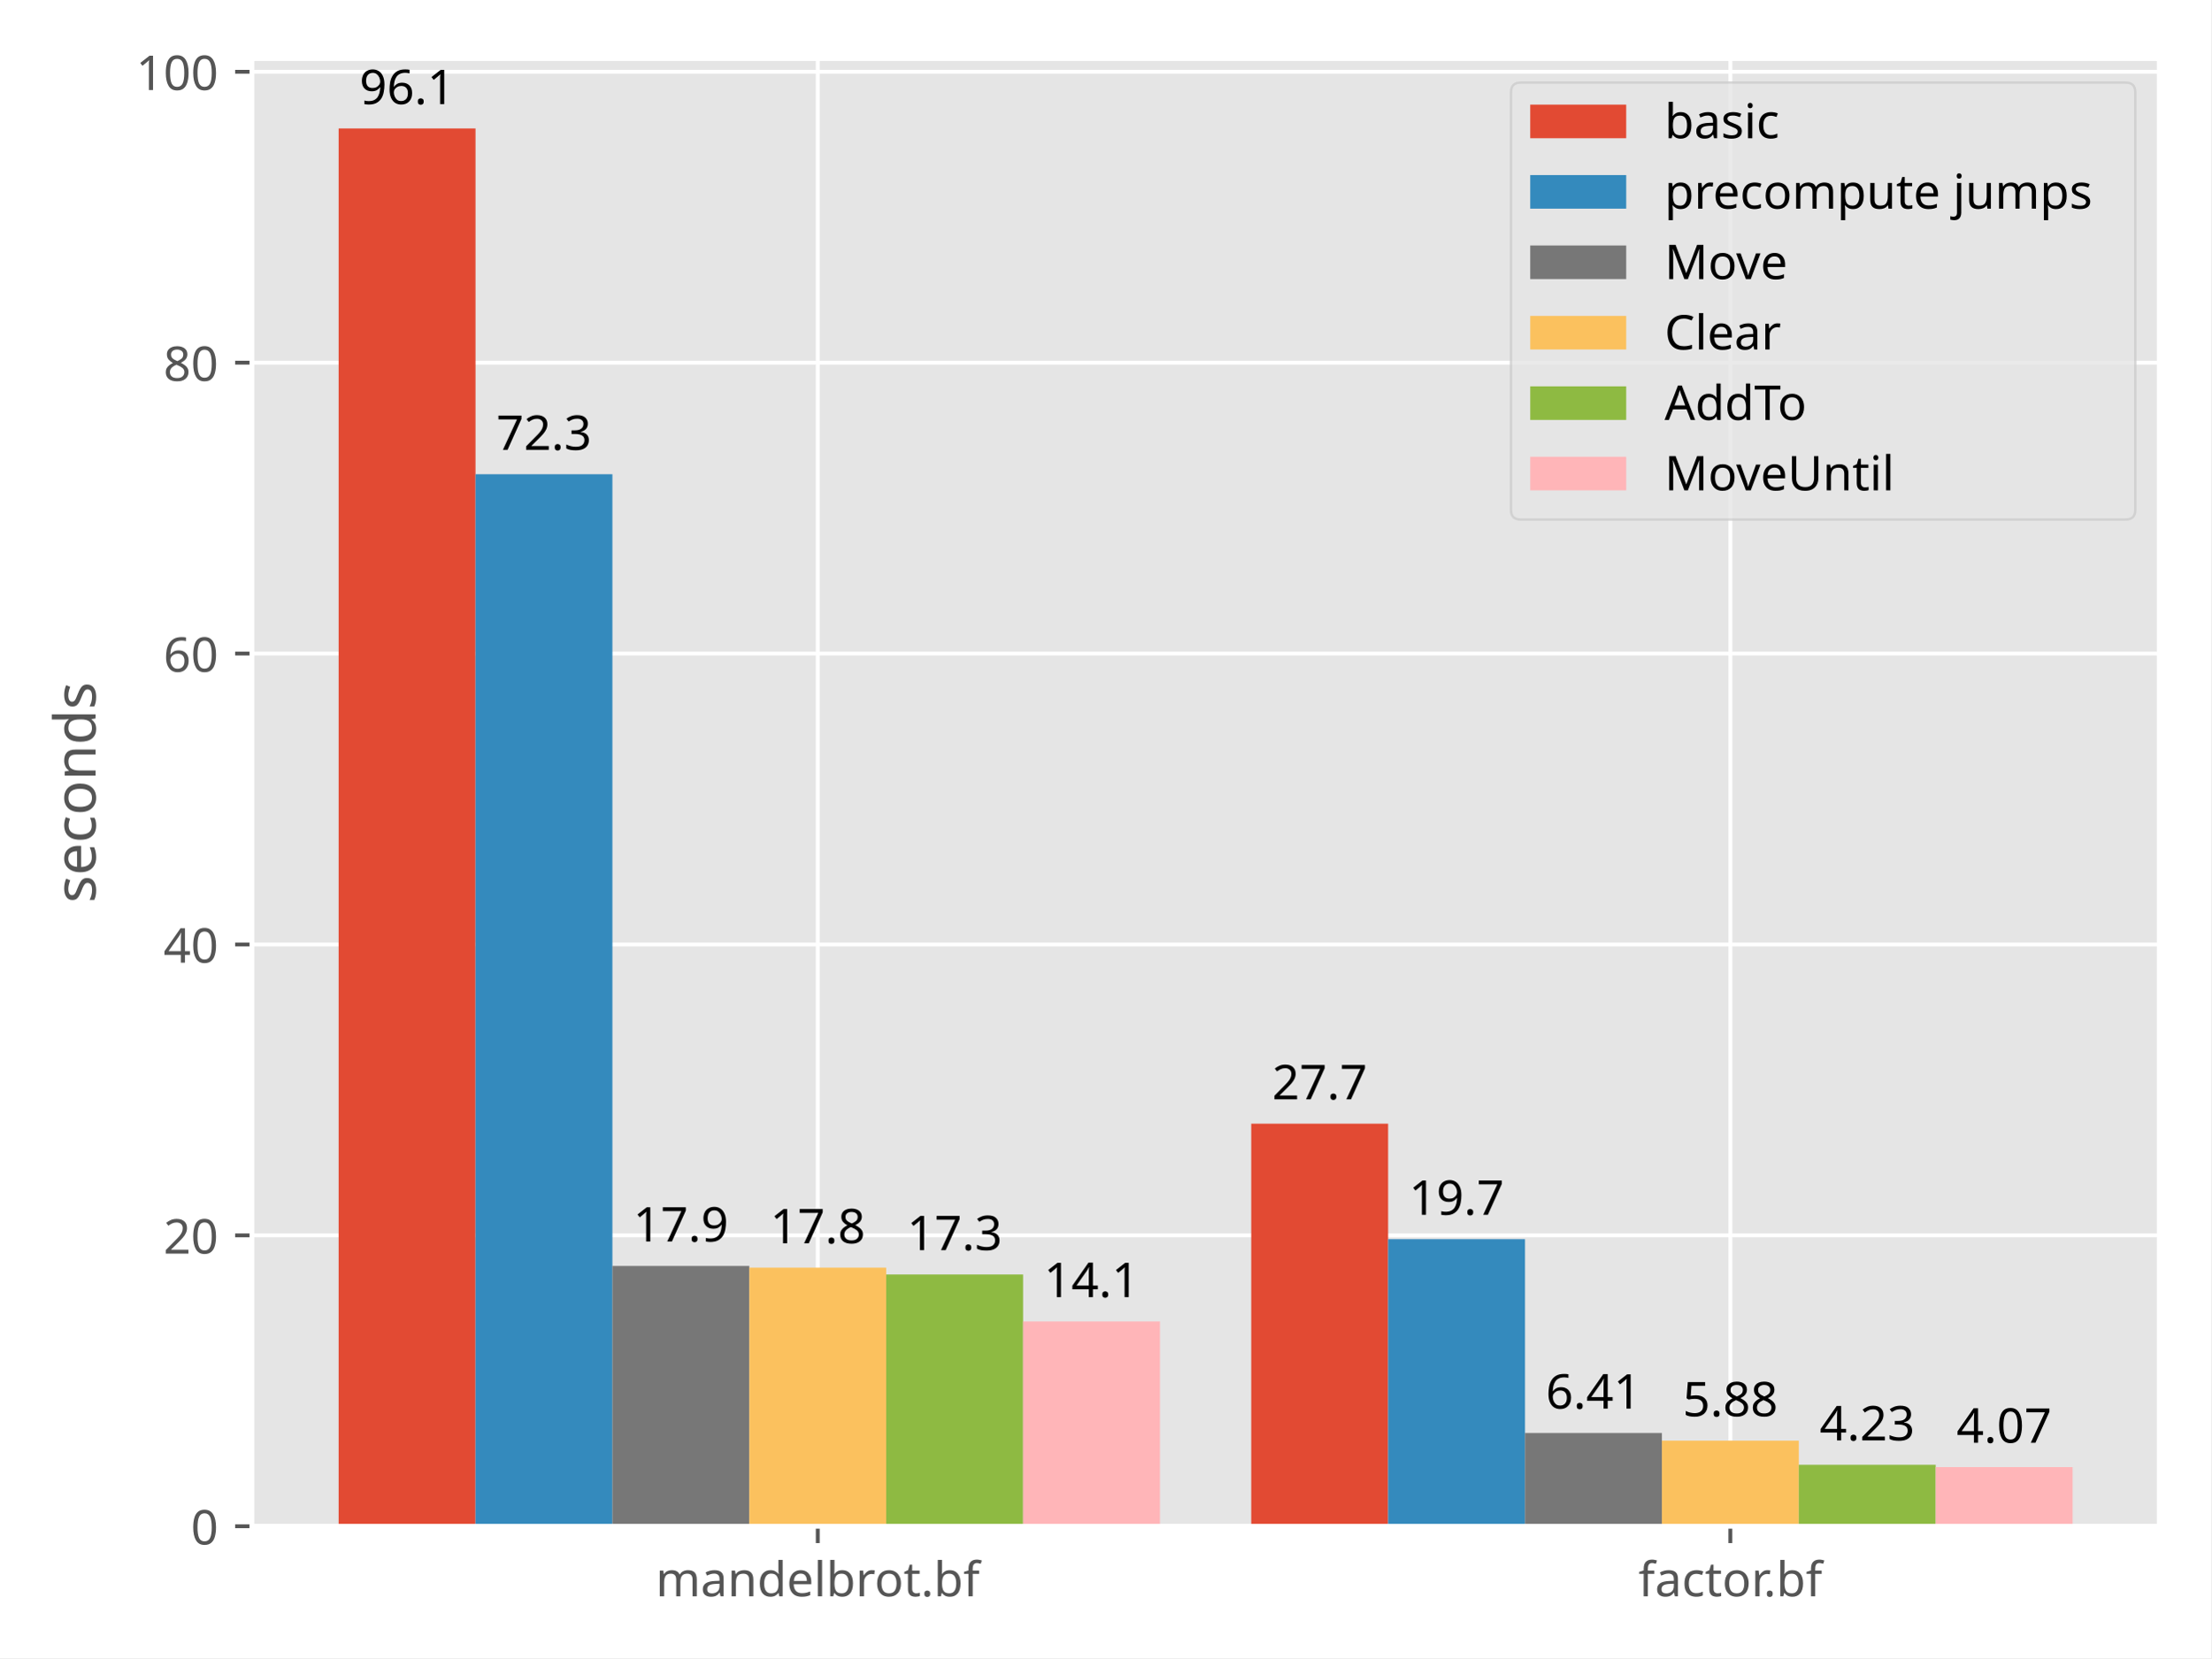
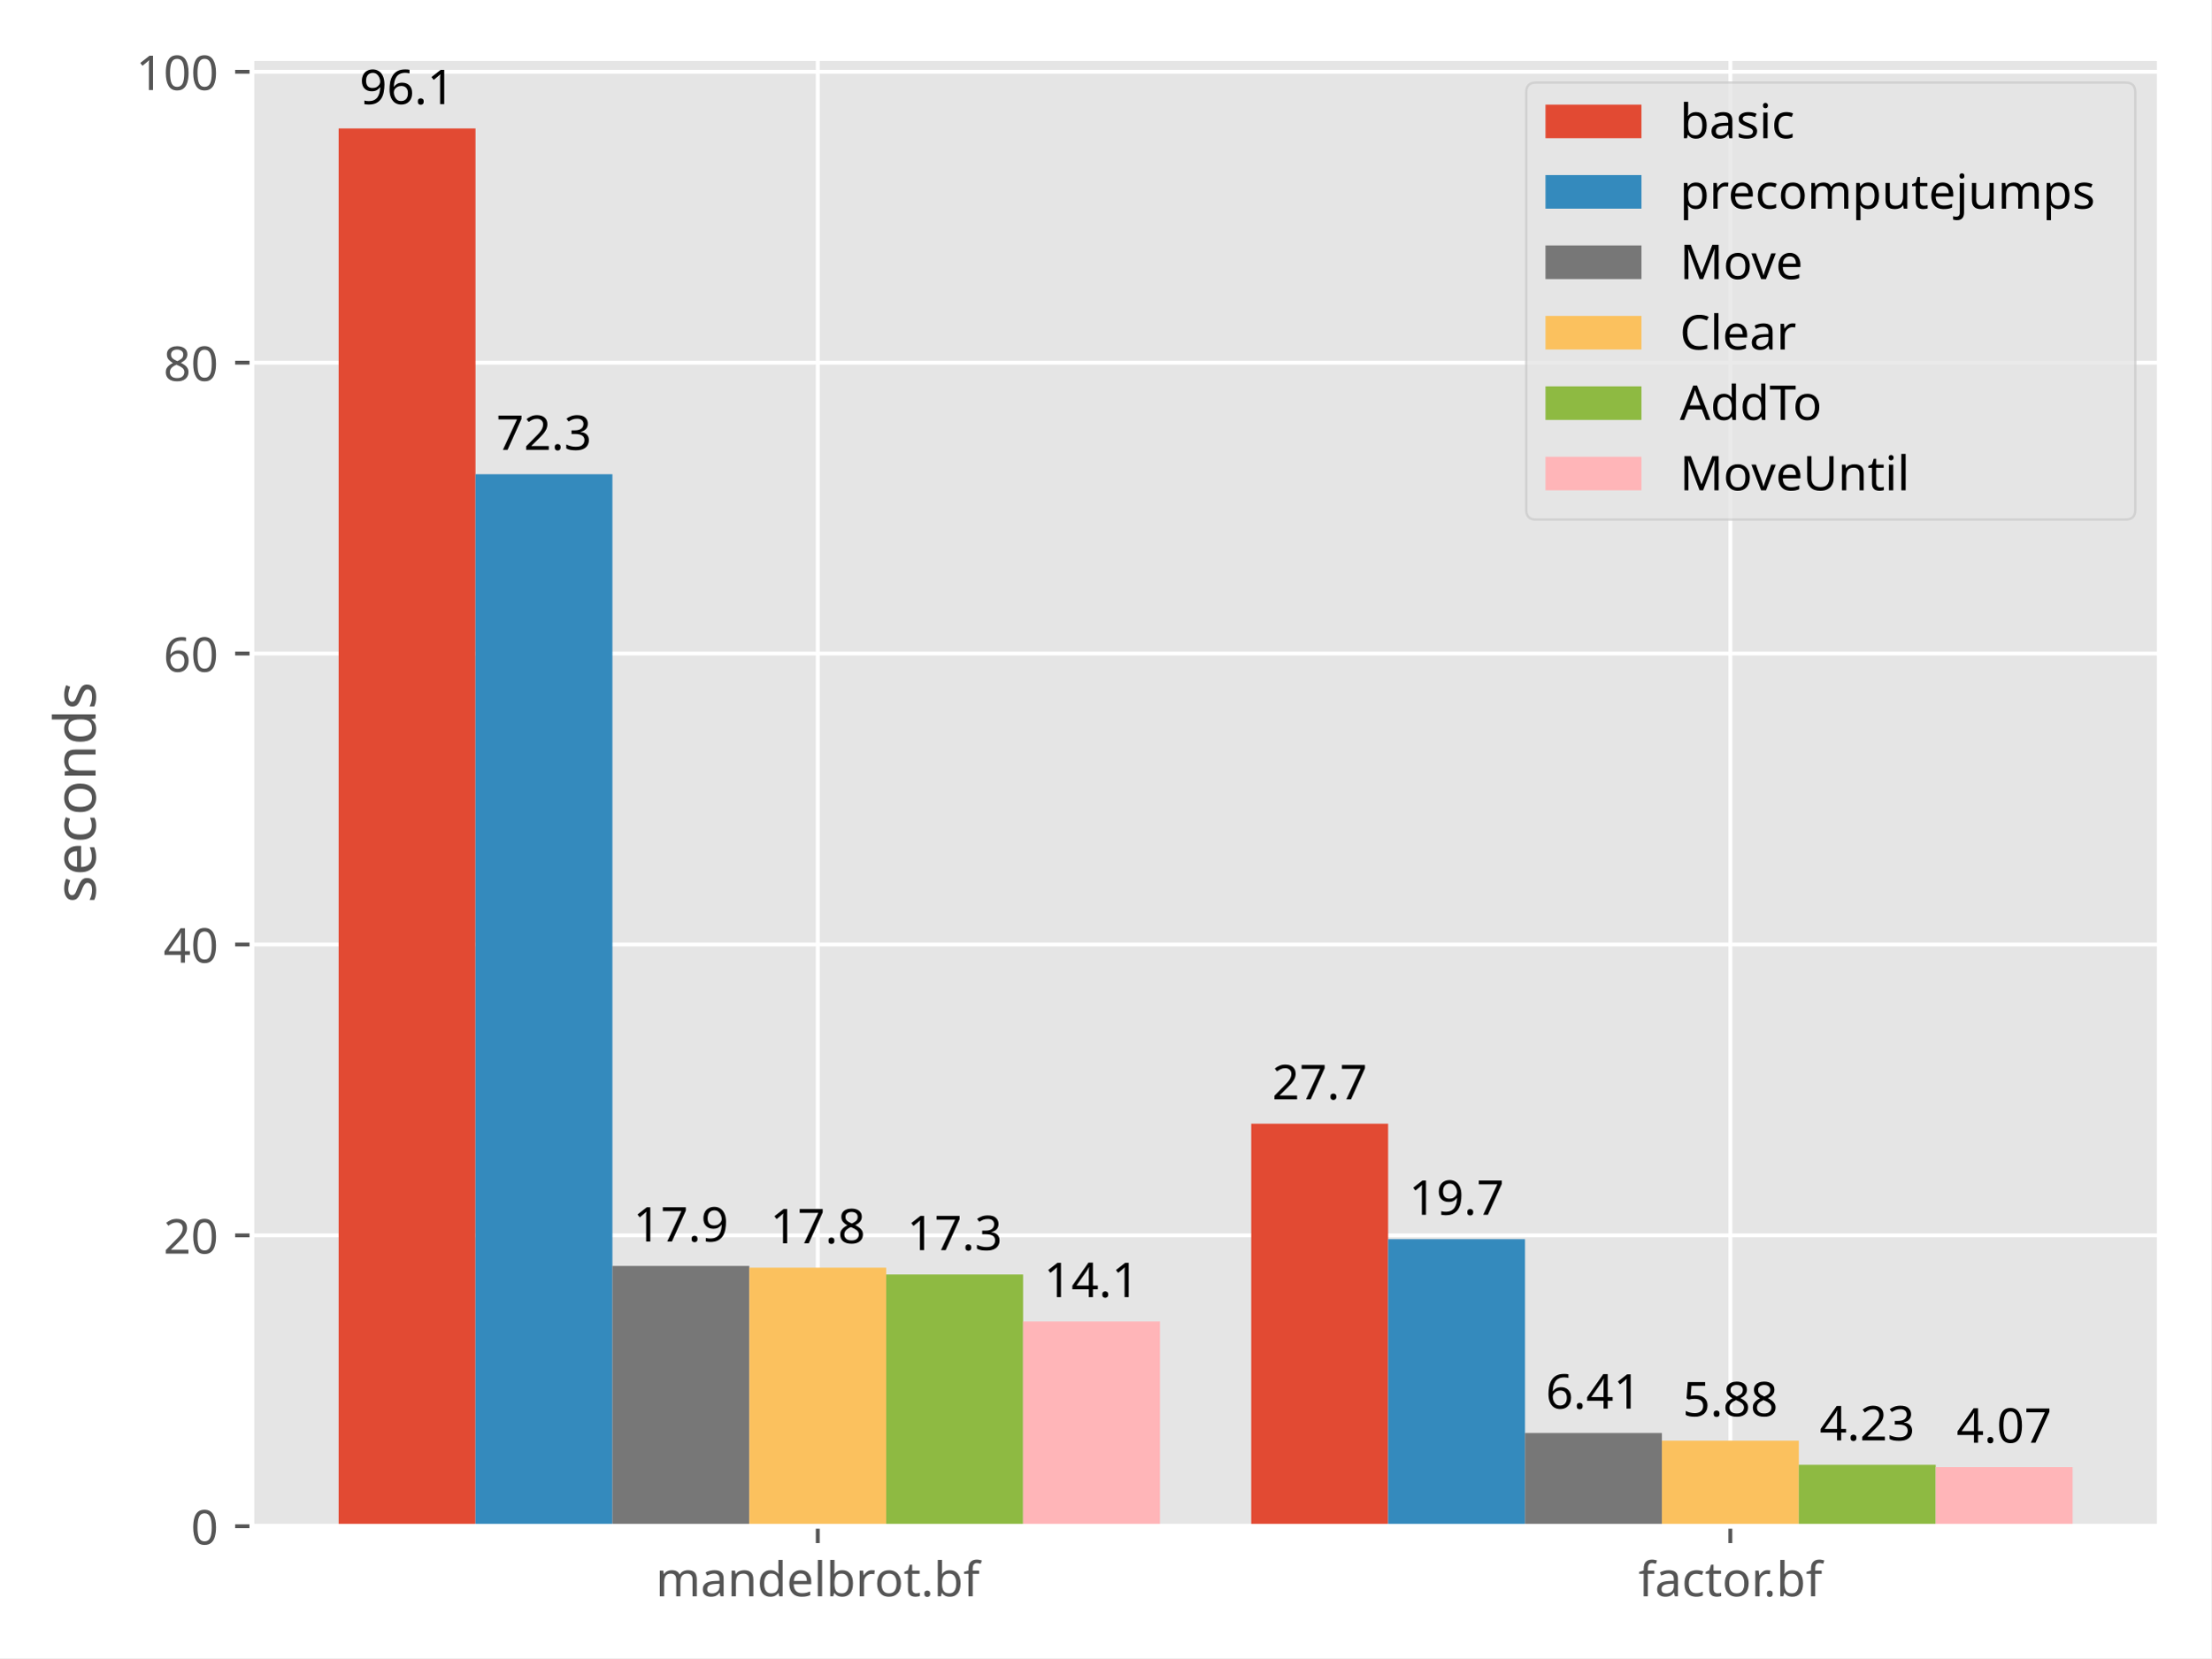
<svg xmlns="http://www.w3.org/2000/svg" xmlns:xlink="http://www.w3.org/1999/xlink" width="460.8pt" height="345.6pt" viewBox="0 0 460.8 345.6" version="1.1">
  <defs>
    <style type="text/css">*{stroke-linejoin: round; stroke-linecap: butt}</style>
  </defs>
  <g id="figure_1">
    <g id="patch_1">
      <path d="M 0 345.6  L 460.8 345.6  L 460.8 0  L 0 0  z " style="fill: #ffffff" />
    </g>
    <g id="axes_1">
      <g id="patch_2">
        <path d="M 52.501 318.122  L 450 318.122  L 450 12.213  L 52.501 12.213  z " style="fill: #e5e5e5" />
      </g>
      <g id="matplotlib.axis_1">
        <g id="xtick_1">
          <g id="line2d_1">
-             <path d="M 170.42 318.122  L 170.42 12.213  " clip-path="url(#pa2f30c577d)" style="fill: none; stroke: #ffffff; stroke-width: 0.8; stroke-linecap: square" />
+             <path d="M 170.42 318.122  L 170.42 12.213  " clip-path="url(#p7272bef656)" style="fill: none; stroke: #ffffff; stroke-width: 0.8; stroke-linecap: square" />
          </g>
          <g id="line2d_2">
            <defs>
-               <path id="m6fac9de14e" d="M 0 0  L 0 3.5  " style="stroke: #555555; stroke-width: 0.8" />
+               <path id="md9956f434b" d="M 0 0  L 0 3.5  " style="stroke: #555555; stroke-width: 0.8" />
            </defs>
            <g>
-               <use xlink:href="#m6fac9de14e" x="170.42" y="318.122" style="fill: #555555; stroke: #555555; stroke-width: 0.8" />
+               <use xlink:href="#md9956f434b" x="170.42" y="318.122" style="fill: #555555; stroke: #555555; stroke-width: 0.8" />
            </g>
          </g>
          <g id="text_1">
            <text style="fill: #555555; font: 10px 'Verdana'; text-anchor: middle" x="170.42" y="332.72" transform="rotate(-0, 170.4195, 332.7203)">mandelbrot.bf</text>
          </g>
        </g>
        <g id="xtick_2">
          <g id="line2d_3">
-             <path d="M 360.61 318.122  L 360.61 12.213  " clip-path="url(#pa2f30c577d)" style="fill: none; stroke: #ffffff; stroke-width: 0.8; stroke-linecap: square" />
+             <path d="M 360.61 318.122  L 360.61 12.213  " clip-path="url(#p7272bef656)" style="fill: none; stroke: #ffffff; stroke-width: 0.8; stroke-linecap: square" />
          </g>
          <g id="line2d_4">
            <g>
-               <use xlink:href="#m6fac9de14e" x="360.61" y="318.122" style="fill: #555555; stroke: #555555; stroke-width: 0.8" />
+               <use xlink:href="#md9956f434b" x="360.61" y="318.122" style="fill: #555555; stroke: #555555; stroke-width: 0.8" />
            </g>
          </g>
          <g id="text_2">
            <text style="fill: #555555; font: 10px 'Verdana'; text-anchor: middle" x="360.61" y="332.72" transform="rotate(-0, 360.6103, 332.7203)">factor.bf</text>
          </g>
        </g>
      </g>
      <g id="matplotlib.axis_2">
        <g id="ytick_1">
          <g id="line2d_5">
-             <path d="M 52.501 318.122  L 450 318.122  " clip-path="url(#pa2f30c577d)" style="fill: none; stroke: #ffffff; stroke-width: 0.8; stroke-linecap: square" />
+             <path d="M 52.501 318.122  L 450 318.122  " clip-path="url(#p7272bef656)" style="fill: none; stroke: #ffffff; stroke-width: 0.8; stroke-linecap: square" />
          </g>
          <g id="line2d_6">
            <defs>
-               <path id="mab53e66b1a" d="M 0 0  L -3.5 0  " style="stroke: #555555; stroke-width: 0.8" />
+               <path id="mf716fc9c56" d="M 0 0  L -3.5 0  " style="stroke: #555555; stroke-width: 0.8" />
            </defs>
            <g>
-               <use xlink:href="#mab53e66b1a" x="52.501" y="318.122" style="fill: #555555; stroke: #555555; stroke-width: 0.8" />
+               <use xlink:href="#mf716fc9c56" x="52.501" y="318.122" style="fill: #555555; stroke: #555555; stroke-width: 0.8" />
            </g>
          </g>
          <g id="text_3">
            <text style="fill: #555555; font: 10px 'Verdana'; text-anchor: end" x="45.501" y="321.921" transform="rotate(-0, 45.50125, 321.9211)">0</text>
          </g>
        </g>
        <g id="ytick_2">
          <g id="line2d_7">
-             <path d="M 52.501 257.489  L 450 257.489  " clip-path="url(#pa2f30c577d)" style="fill: none; stroke: #ffffff; stroke-width: 0.8; stroke-linecap: square" />
+             <path d="M 52.501 257.489  L 450 257.489  " clip-path="url(#p7272bef656)" style="fill: none; stroke: #ffffff; stroke-width: 0.8; stroke-linecap: square" />
          </g>
          <g id="line2d_8">
            <g>
-               <use xlink:href="#mab53e66b1a" x="52.501" y="257.489" style="fill: #555555; stroke: #555555; stroke-width: 0.8" />
+               <use xlink:href="#mf716fc9c56" x="52.501" y="257.489" style="fill: #555555; stroke: #555555; stroke-width: 0.8" />
            </g>
          </g>
          <g id="text_4">
            <text style="fill: #555555; font: 10px 'Verdana'; text-anchor: end" x="45.501" y="261.288" transform="rotate(-0, 45.50125, 261.288)">20</text>
          </g>
        </g>
        <g id="ytick_3">
          <g id="line2d_9">
-             <path d="M 52.501 196.856  L 450 196.856  " clip-path="url(#pa2f30c577d)" style="fill: none; stroke: #ffffff; stroke-width: 0.8; stroke-linecap: square" />
+             <path d="M 52.501 196.856  L 450 196.856  " clip-path="url(#p7272bef656)" style="fill: none; stroke: #ffffff; stroke-width: 0.8; stroke-linecap: square" />
          </g>
          <g id="line2d_10">
            <g>
-               <use xlink:href="#mab53e66b1a" x="52.501" y="196.856" style="fill: #555555; stroke: #555555; stroke-width: 0.8" />
+               <use xlink:href="#mf716fc9c56" x="52.501" y="196.856" style="fill: #555555; stroke: #555555; stroke-width: 0.8" />
            </g>
          </g>
          <g id="text_5">
            <text style="fill: #555555; font: 10px 'Verdana'; text-anchor: end" x="45.501" y="200.655" transform="rotate(-0, 45.50125, 200.6548)">40</text>
          </g>
        </g>
        <g id="ytick_4">
          <g id="line2d_11">
-             <path d="M 52.501 136.222  L 450 136.222  " clip-path="url(#pa2f30c577d)" style="fill: none; stroke: #ffffff; stroke-width: 0.8; stroke-linecap: square" />
+             <path d="M 52.501 136.222  L 450 136.222  " clip-path="url(#p7272bef656)" style="fill: none; stroke: #ffffff; stroke-width: 0.8; stroke-linecap: square" />
          </g>
          <g id="line2d_12">
            <g>
-               <use xlink:href="#mab53e66b1a" x="52.501" y="136.222" style="fill: #555555; stroke: #555555; stroke-width: 0.8" />
+               <use xlink:href="#mf716fc9c56" x="52.501" y="136.222" style="fill: #555555; stroke: #555555; stroke-width: 0.8" />
            </g>
          </g>
          <g id="text_6">
            <text style="fill: #555555; font: 10px 'Verdana'; text-anchor: end" x="45.501" y="140.022" transform="rotate(-0, 45.50125, 140.0217)">60</text>
          </g>
        </g>
        <g id="ytick_5">
          <g id="line2d_13">
-             <path d="M 52.501 75.589  L 450 75.589  " clip-path="url(#pa2f30c577d)" style="fill: none; stroke: #ffffff; stroke-width: 0.8; stroke-linecap: square" />
+             <path d="M 52.501 75.589  L 450 75.589  " clip-path="url(#p7272bef656)" style="fill: none; stroke: #ffffff; stroke-width: 0.8; stroke-linecap: square" />
          </g>
          <g id="line2d_14">
            <g>
-               <use xlink:href="#mab53e66b1a" x="52.501" y="75.589" style="fill: #555555; stroke: #555555; stroke-width: 0.8" />
+               <use xlink:href="#mf716fc9c56" x="52.501" y="75.589" style="fill: #555555; stroke: #555555; stroke-width: 0.8" />
            </g>
          </g>
          <g id="text_7">
            <text style="fill: #555555; font: 10px 'Verdana'; text-anchor: end" x="45.501" y="79.389" transform="rotate(-0, 45.50125, 79.38852)">80</text>
          </g>
        </g>
        <g id="ytick_6">
          <g id="line2d_15">
-             <path d="M 52.501 14.956  L 450 14.956  " clip-path="url(#pa2f30c577d)" style="fill: none; stroke: #ffffff; stroke-width: 0.8; stroke-linecap: square" />
+             <path d="M 52.501 14.956  L 450 14.956  " clip-path="url(#p7272bef656)" style="fill: none; stroke: #ffffff; stroke-width: 0.8; stroke-linecap: square" />
          </g>
          <g id="line2d_16">
            <g>
-               <use xlink:href="#mab53e66b1a" x="52.501" y="14.956" style="fill: #555555; stroke: #555555; stroke-width: 0.8" />
+               <use xlink:href="#mf716fc9c56" x="52.501" y="14.956" style="fill: #555555; stroke: #555555; stroke-width: 0.8" />
            </g>
          </g>
          <g id="text_8">
            <text style="fill: #555555; font: 10px 'Verdana'; text-anchor: end" x="45.501" y="18.755" transform="rotate(-0, 45.50125, 18.75537)">100</text>
          </g>
        </g>
        <g id="text_9">
          <text style="fill: #555555; font: 12px 'Verdana'; text-anchor: middle" x="19.918" y="165.167" transform="rotate(-90, 19.91812, 165.1672)">seconds</text>
        </g>
      </g>
      <g id="patch_3">
-         <path d="M 70.569 318.122  L 99.098 318.122  L 99.098 26.78  L 70.569 26.78  z " clip-path="url(#pa2f30c577d)" style="fill: #e24a33" />
+         <path d="M 70.569 318.122  L 99.098 318.122  L 99.098 26.78  L 70.569 26.78  z " clip-path="url(#p7272bef656)" style="fill: #e24a33" />
      </g>
      <g id="patch_4">
-         <path d="M 260.76 318.122  L 289.289 318.122  L 289.289 234.206  L 260.76 234.206  z " clip-path="url(#pa2f30c577d)" style="fill: #e24a33" />
+         <path d="M 260.76 318.122  L 289.289 318.122  L 289.289 234.206  L 260.76 234.206  z " clip-path="url(#p7272bef656)" style="fill: #e24a33" />
      </g>
      <g id="patch_5">
-         <path d="M 99.098 318.122  L 127.627 318.122  L 127.627 98.842  L 99.098 98.842  z " clip-path="url(#pa2f30c577d)" style="fill: #348abd" />
+         <path d="M 99.098 318.122  L 127.627 318.122  L 127.627 98.842  L 99.098 98.842  z " clip-path="url(#p7272bef656)" style="fill: #348abd" />
      </g>
      <g id="patch_6">
-         <path d="M 289.289 318.122  L 317.817 318.122  L 317.817 258.277  L 289.289 258.277  z " clip-path="url(#pa2f30c577d)" style="fill: #348abd" />
+         <path d="M 289.289 318.122  L 317.817 318.122  L 317.817 258.277  L 289.289 258.277  z " clip-path="url(#p7272bef656)" style="fill: #348abd" />
      </g>
      <g id="patch_7">
-         <path d="M 127.627 318.122  L 156.155 318.122  L 156.155 263.855  L 127.627 263.855  z " clip-path="url(#pa2f30c577d)" style="fill: #777777" />
+         <path d="M 127.627 318.122  L 156.155 318.122  L 156.155 263.855  L 127.627 263.855  z " clip-path="url(#p7272bef656)" style="fill: #777777" />
      </g>
      <g id="patch_8">
-         <path d="M 317.817 318.122  L 346.346 318.122  L 346.346 298.68  L 317.817 298.68  z " clip-path="url(#pa2f30c577d)" style="fill: #777777" />
+         <path d="M 317.817 318.122  L 346.346 318.122  L 346.346 298.68  L 317.817 298.68  z " clip-path="url(#p7272bef656)" style="fill: #777777" />
      </g>
      <g id="patch_9">
-         <path d="M 156.155 318.122  L 184.684 318.122  L 184.684 264.219  L 156.155 264.219  z " clip-path="url(#pa2f30c577d)" style="fill: #fbc15e" />
+         <path d="M 156.155 318.122  L 184.684 318.122  L 184.684 264.219  L 156.155 264.219  z " clip-path="url(#p7272bef656)" style="fill: #fbc15e" />
      </g>
      <g id="patch_10">
-         <path d="M 346.346 318.122  L 374.875 318.122  L 374.875 300.281  L 346.346 300.281  z " clip-path="url(#pa2f30c577d)" style="fill: #fbc15e" />
+         <path d="M 346.346 318.122  L 374.875 318.122  L 374.875 300.281  L 346.346 300.281  z " clip-path="url(#p7272bef656)" style="fill: #fbc15e" />
      </g>
      <g id="patch_11">
-         <path d="M 184.684 318.122  L 213.212 318.122  L 213.212 265.644  L 184.684 265.644  z " clip-path="url(#pa2f30c577d)" style="fill: #8eba42" />
+         <path d="M 184.684 318.122  L 213.212 318.122  L 213.212 265.644  L 184.684 265.644  z " clip-path="url(#p7272bef656)" style="fill: #8eba42" />
      </g>
      <g id="patch_12">
-         <path d="M 374.875 318.122  L 403.403 318.122  L 403.403 305.307  L 374.875 305.307  z " clip-path="url(#pa2f30c577d)" style="fill: #8eba42" />
+         <path d="M 374.875 318.122  L 403.403 318.122  L 403.403 305.307  L 374.875 305.307  z " clip-path="url(#p7272bef656)" style="fill: #8eba42" />
      </g>
      <g id="patch_13">
-         <path d="M 213.212 318.122  L 241.741 318.122  L 241.741 275.436  L 213.212 275.436  z " clip-path="url(#pa2f30c577d)" style="fill: #ffb5b8" />
+         <path d="M 213.212 318.122  L 241.741 318.122  L 241.741 275.436  L 213.212 275.436  z " clip-path="url(#p7272bef656)" style="fill: #ffb5b8" />
      </g>
      <g id="patch_14">
-         <path d="M 403.403 318.122  L 431.932 318.122  L 431.932 305.789  L 403.403 305.789  z " clip-path="url(#pa2f30c577d)" style="fill: #ffb5b8" />
+         <path d="M 403.403 318.122  L 431.932 318.122  L 431.932 305.789  L 403.403 305.789  z " clip-path="url(#p7272bef656)" style="fill: #ffb5b8" />
      </g>
      <g id="patch_15">
        <path d="M 52.501 318.122  L 52.501 12.213  " style="fill: none; stroke: #ffffff; stroke-linejoin: miter; stroke-linecap: square" />
      </g>
      <g id="patch_16">
        <path d="M 450 318.122  L 450 12.213  " style="fill: none; stroke: #ffffff; stroke-linejoin: miter; stroke-linecap: square" />
      </g>
      <g id="patch_17">
        <path d="M 52.501 318.122  L 450 318.122  " style="fill: none; stroke: #ffffff; stroke-linejoin: miter; stroke-linecap: square" />
      </g>
      <g id="patch_18">
        <path d="M 52.501 12.213  L 450 12.213  " style="fill: none; stroke: #ffffff; stroke-linejoin: miter; stroke-linecap: square" />
      </g>
      <g id="text_10">
        <text style="font: 10px 'Verdana'; text-anchor: middle" x="84.834" y="21.7" transform="rotate(-0, 84.83368, 21.69993)">96.1</text>
      </g>
      <g id="text_11">
        <text style="font: 10px 'Verdana'; text-anchor: middle" x="275.024" y="229.126" transform="rotate(-0, 275.0245, 229.1259)">27.7</text>
      </g>
      <g id="text_12">
        <text style="font: 10px 'Verdana'; text-anchor: middle" x="113.362" y="93.762" transform="rotate(-0, 113.3623, 93.76242)">72.3</text>
      </g>
      <g id="text_13">
        <text style="font: 10px 'Verdana'; text-anchor: middle" x="303.553" y="253.197" transform="rotate(-0, 303.5531, 253.1973)">19.7</text>
      </g>
      <g id="text_14">
        <text style="font: 10px 'Verdana'; text-anchor: middle" x="141.891" y="258.776" transform="rotate(-0, 141.8909, 258.7755)">17.9</text>
      </g>
      <g id="text_15">
        <text style="font: 10px 'Verdana'; text-anchor: middle" x="332.082" y="293.6" transform="rotate(-0, 332.0817, 293.6002)">6.41</text>
      </g>
      <g id="text_16">
        <text style="font: 10px 'Verdana'; text-anchor: middle" x="170.42" y="259.139" transform="rotate(-0, 170.4195, 259.1393)">17.8</text>
      </g>
      <g id="text_17">
        <text style="font: 10px 'Verdana'; text-anchor: middle" x="360.61" y="295.201" transform="rotate(-0, 360.6103, 295.2009)">5.88</text>
      </g>
      <g id="text_18">
        <text style="font: 10px 'Verdana'; text-anchor: middle" x="198.948" y="260.564" transform="rotate(-0, 198.9482, 260.5642)">17.3</text>
      </g>
      <g id="text_19">
        <text style="font: 10px 'Verdana'; text-anchor: middle" x="389.139" y="300.227" transform="rotate(-0, 389.1389, 300.2274)">4.23</text>
      </g>
      <g id="text_20">
        <text style="font: 10px 'Verdana'; text-anchor: middle" x="227.477" y="270.356" transform="rotate(-0, 227.4768, 270.3565)">14.1</text>
      </g>
      <g id="text_21">
        <text style="font: 10px 'Verdana'; text-anchor: middle" x="417.668" y="300.709" transform="rotate(-0, 417.6676, 300.7094)">4.07</text>
      </g>
      <g id="legend_1">
        <g id="patch_19">
-           <path d="M 316.903 108.281  L 443 108.281  Q 445 108.281 445 106.281  L 445 19.213  Q 445 17.213 443 17.213  L 316.903 17.213  Q 314.903 17.213 314.903 19.213  L 314.903 106.281  Q 314.903 108.281 316.903 108.281  z " style="fill: #e5e5e5; opacity: 0.8; stroke: #cccccc; stroke-width: 0.5; stroke-linejoin: miter" />
+           <path d="M 320.081 108.281  L 443 108.281  Q 445 108.281 445 106.281  L 445 19.213  Q 445 17.213 443 17.213  L 320.081 17.213  Q 318.081 17.213 318.081 19.213  L 318.081 106.281  Q 318.081 108.281 320.081 108.281  z " style="fill: #e5e5e5; opacity: 0.8; stroke: #cccccc; stroke-width: 0.5; stroke-linejoin: miter" />
        </g>
        <g id="patch_20">
-           <path d="M 318.903 28.811  L 338.903 28.811  L 338.903 21.811  L 318.903 21.811  z " style="fill: #e24a33" />
+           <path d="M 322.081 28.811  L 342.081 28.811  L 342.081 21.811  L 322.081 21.811  z " style="fill: #e24a33" />
        </g>
        <g id="text_22">
-           <text style="font: 10px 'Verdana'; text-anchor: start" x="346.903" y="28.811" transform="rotate(-0, 346.9031, 28.81094)">basic</text>
+           <text style="font: 10px 'Verdana'; text-anchor: start" x="350.081" y="28.811" transform="rotate(-0, 350.0813, 28.81094)">basic</text>
        </g>
        <g id="patch_21">
-           <path d="M 318.903 43.489  L 338.903 43.489  L 338.903 36.489  L 318.903 36.489  z " style="fill: #348abd" />
+           <path d="M 322.081 43.489  L 342.081 43.489  L 342.081 36.489  L 322.081 36.489  z " style="fill: #348abd" />
        </g>
        <g id="text_23">
-           <text style="font: 10px 'Verdana'; text-anchor: start" x="346.903" y="43.489" transform="rotate(-0, 346.9031, 43.48907)">precompute jumps</text>
+           <text style="font: 10px 'Verdana'; text-anchor: start" x="350.081" y="43.489" transform="rotate(-0, 350.0813, 43.48907)">precomputejumps</text>
        </g>
        <g id="patch_22">
-           <path d="M 318.903 58.167  L 338.903 58.167  L 338.903 51.167  L 318.903 51.167  z " style="fill: #777777" />
+           <path d="M 322.081 58.167  L 342.081 58.167  L 342.081 51.167  L 322.081 51.167  z " style="fill: #777777" />
        </g>
        <g id="text_24">
-           <text style="font: 10px 'Verdana'; text-anchor: start" x="346.903" y="58.167" transform="rotate(-0, 346.9031, 58.16719)">Move</text>
+           <text style="font: 10px 'Verdana'; text-anchor: start" x="350.081" y="58.167" transform="rotate(-0, 350.0813, 58.16719)">Move</text>
        </g>
        <g id="patch_23">
-           <path d="M 318.903 72.845  L 338.903 72.845  L 338.903 65.845  L 318.903 65.845  z " style="fill: #fbc15e" />
+           <path d="M 322.081 72.845  L 342.081 72.845  L 342.081 65.845  L 322.081 65.845  z " style="fill: #fbc15e" />
        </g>
        <g id="text_25">
-           <text style="font: 10px 'Verdana'; text-anchor: start" x="346.903" y="72.845" transform="rotate(-0, 346.9031, 72.84532)">Clear</text>
+           <text style="font: 10px 'Verdana'; text-anchor: start" x="350.081" y="72.845" transform="rotate(-0, 350.0813, 72.84532)">Clear</text>
        </g>
        <g id="patch_24">
-           <path d="M 318.903 87.523  L 338.903 87.523  L 338.903 80.523  L 318.903 80.523  z " style="fill: #8eba42" />
+           <path d="M 322.081 87.523  L 342.081 87.523  L 342.081 80.523  L 322.081 80.523  z " style="fill: #8eba42" />
        </g>
        <g id="text_26">
-           <text style="font: 10px 'Verdana'; text-anchor: start" x="346.903" y="87.523" transform="rotate(-0, 346.9031, 87.52344)">AddTo</text>
+           <text style="font: 10px 'Verdana'; text-anchor: start" x="350.081" y="87.523" transform="rotate(-0, 350.0813, 87.52344)">AddTo</text>
        </g>
        <g id="patch_25">
-           <path d="M 318.903 102.202  L 338.903 102.202  L 338.903 95.202  L 318.903 95.202  z " style="fill: #ffb5b8" />
+           <path d="M 322.081 102.202  L 342.081 102.202  L 342.081 95.202  L 322.081 95.202  z " style="fill: #ffb5b8" />
        </g>
        <g id="text_27">
-           <text style="font: 10px 'Verdana'; text-anchor: start" x="346.903" y="102.202" transform="rotate(-0, 346.9031, 102.2016)">MoveUntil</text>
+           <text style="font: 10px 'Verdana'; text-anchor: start" x="350.081" y="102.202" transform="rotate(-0, 350.0813, 102.2016)">MoveUntil</text>
        </g>
      </g>
    </g>
  </g>
  <defs>
-     <clipPath id="pa2f30c577d">
+     <clipPath id="p7272bef656">
      <rect x="52.501" y="12.213" width="397.499" height="305.909" />
    </clipPath>
  </defs>
</svg>
